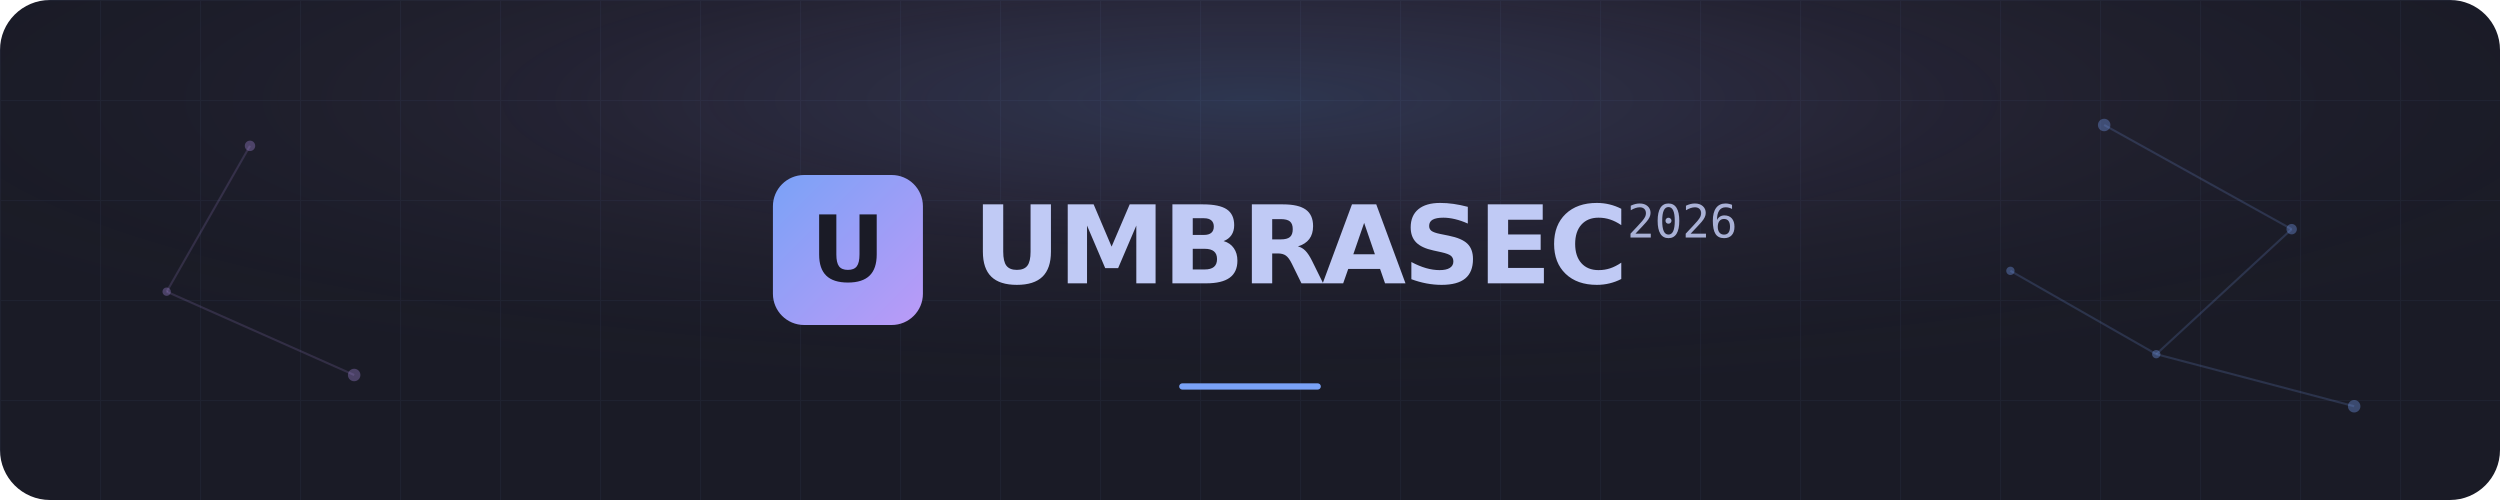
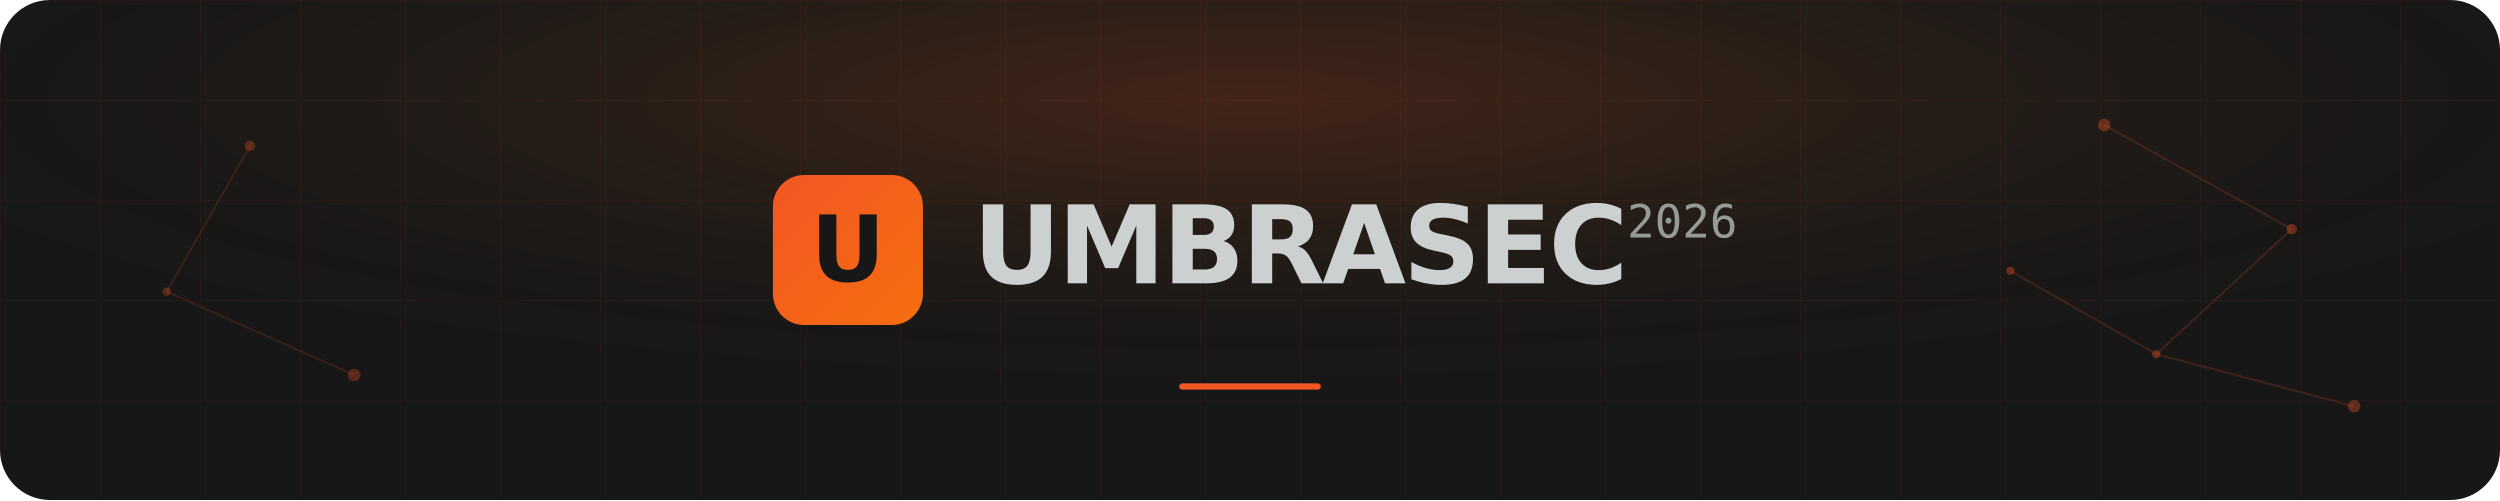
<svg xmlns="http://www.w3.org/2000/svg" width="1200" height="240" viewBox="0 0 1200 240" font-family="'DejaVu Sans', sans-serif" role="img" aria-label="UMBRASEC 2026">
  <defs>
    <linearGradient id="badge" x1="0" y1="0" x2="1" y2="1">
-       <stop offset="0" stop-color="#7aa2f7" />
-       <stop offset="1" stop-color="#bb9af7" />
+       <stop offset="0" stop-color="#f25623" />
+       <stop offset="1" stop-color="#f56e0f" />
    </linearGradient>
    <radialGradient id="glow" cx="50%" cy="20%" r="62%">
-       <stop offset="0" stop-color="#7aa2f7" stop-opacity="0.20" />
-       <stop offset="45%" stop-color="#bb9af7" stop-opacity="0.06" />
-       <stop offset="100%" stop-color="#1a1b26" stop-opacity="0" />
+       <stop offset="0" stop-color="#f25623" stop-opacity="0.20" />
+       <stop offset="45%" stop-color="#f56e0f" stop-opacity="0.06" />
+       <stop offset="100%" stop-color="#171717" stop-opacity="0" />
    </radialGradient>
    <pattern id="grid" width="48" height="48" patternUnits="userSpaceOnUse">
-       <path d="M48 0H0V48" fill="none" stroke="#7aa2f7" stroke-opacity="0.05" stroke-width="1" />
+       <path d="M48 0H0V48" fill="none" stroke="#f25623" stroke-opacity="0.05" stroke-width="1" />
    </pattern>
  </defs>
-   <rect width="1200" height="240" rx="24" fill="#1a1b26" />
+   <rect width="1200" height="240" rx="24" fill="#171717" />
  <rect width="1200" height="240" rx="24" fill="url(#grid)" />
  <rect width="1200" height="240" rx="24" fill="url(#glow)" />
-   <g fill="#7aa2f7" fill-opacity="0.35">
+   <g fill="#f25623" fill-opacity="0.35">
    <circle cx="1010" cy="60" r="3" />
    <circle cx="1100" cy="110" r="2.5" />
    <circle cx="1035" cy="170" r="2" />
    <circle cx="1130" cy="195" r="3" />
    <circle cx="965" cy="130" r="2" />
  </g>
-   <g stroke="#7aa2f7" stroke-opacity="0.18" stroke-width="1">
+   <g stroke="#f25623" stroke-opacity="0.18" stroke-width="1">
    <line x1="1010" y1="60" x2="1100" y2="110" />
    <line x1="1100" y1="110" x2="1035" y2="170" />
    <line x1="1035" y1="170" x2="1130" y2="195" />
    <line x1="965" y1="130" x2="1035" y2="170" />
  </g>
-   <g fill="#bb9af7" fill-opacity="0.30">
+   <g fill="#f25623" fill-opacity="0.30">
    <circle cx="120" cy="70" r="2.5" />
    <circle cx="80" cy="140" r="2" />
    <circle cx="170" cy="180" r="3" />
  </g>
-   <g stroke="#bb9af7" stroke-opacity="0.15" stroke-width="1">
+   <g stroke="#f25623" stroke-opacity="0.15" stroke-width="1">
    <line x1="120" y1="70" x2="80" y2="140" />
    <line x1="80" y1="140" x2="170" y2="180" />
  </g>
  <g transform="translate(371, 84)">
    <rect width="72" height="72" rx="15" fill="url(#badge)" />
-     <text x="36" y="51" font-size="44" font-weight="bold" fill="#1a1b26" text-anchor="middle">U</text>
-     <text x="96" y="52" font-size="52" font-weight="bold" fill="#c0caf5" letter-spacing="-1.5">UMBRASEC</text>
-     <text x="410" y="30" font-size="22" fill="#a9b1d6" font-family="monospace">2026</text>
+     <text x="36" y="51" font-size="44" font-weight="bold" fill="#171717" text-anchor="middle">U</text>
+     <text x="96" y="52" font-size="52" font-weight="bold" fill="#ccd0cf" letter-spacing="-1.5">UMBRASEC</text>
+     <text x="410" y="30" font-size="22" fill="#959c95" font-family="monospace">2026</text>
  </g>
-   <rect x="566" y="184" width="68" height="3" rx="1.5" fill="#7aa2f7" />
+   <rect x="566" y="184" width="68" height="3" rx="1.5" fill="#f25623" />
</svg>
